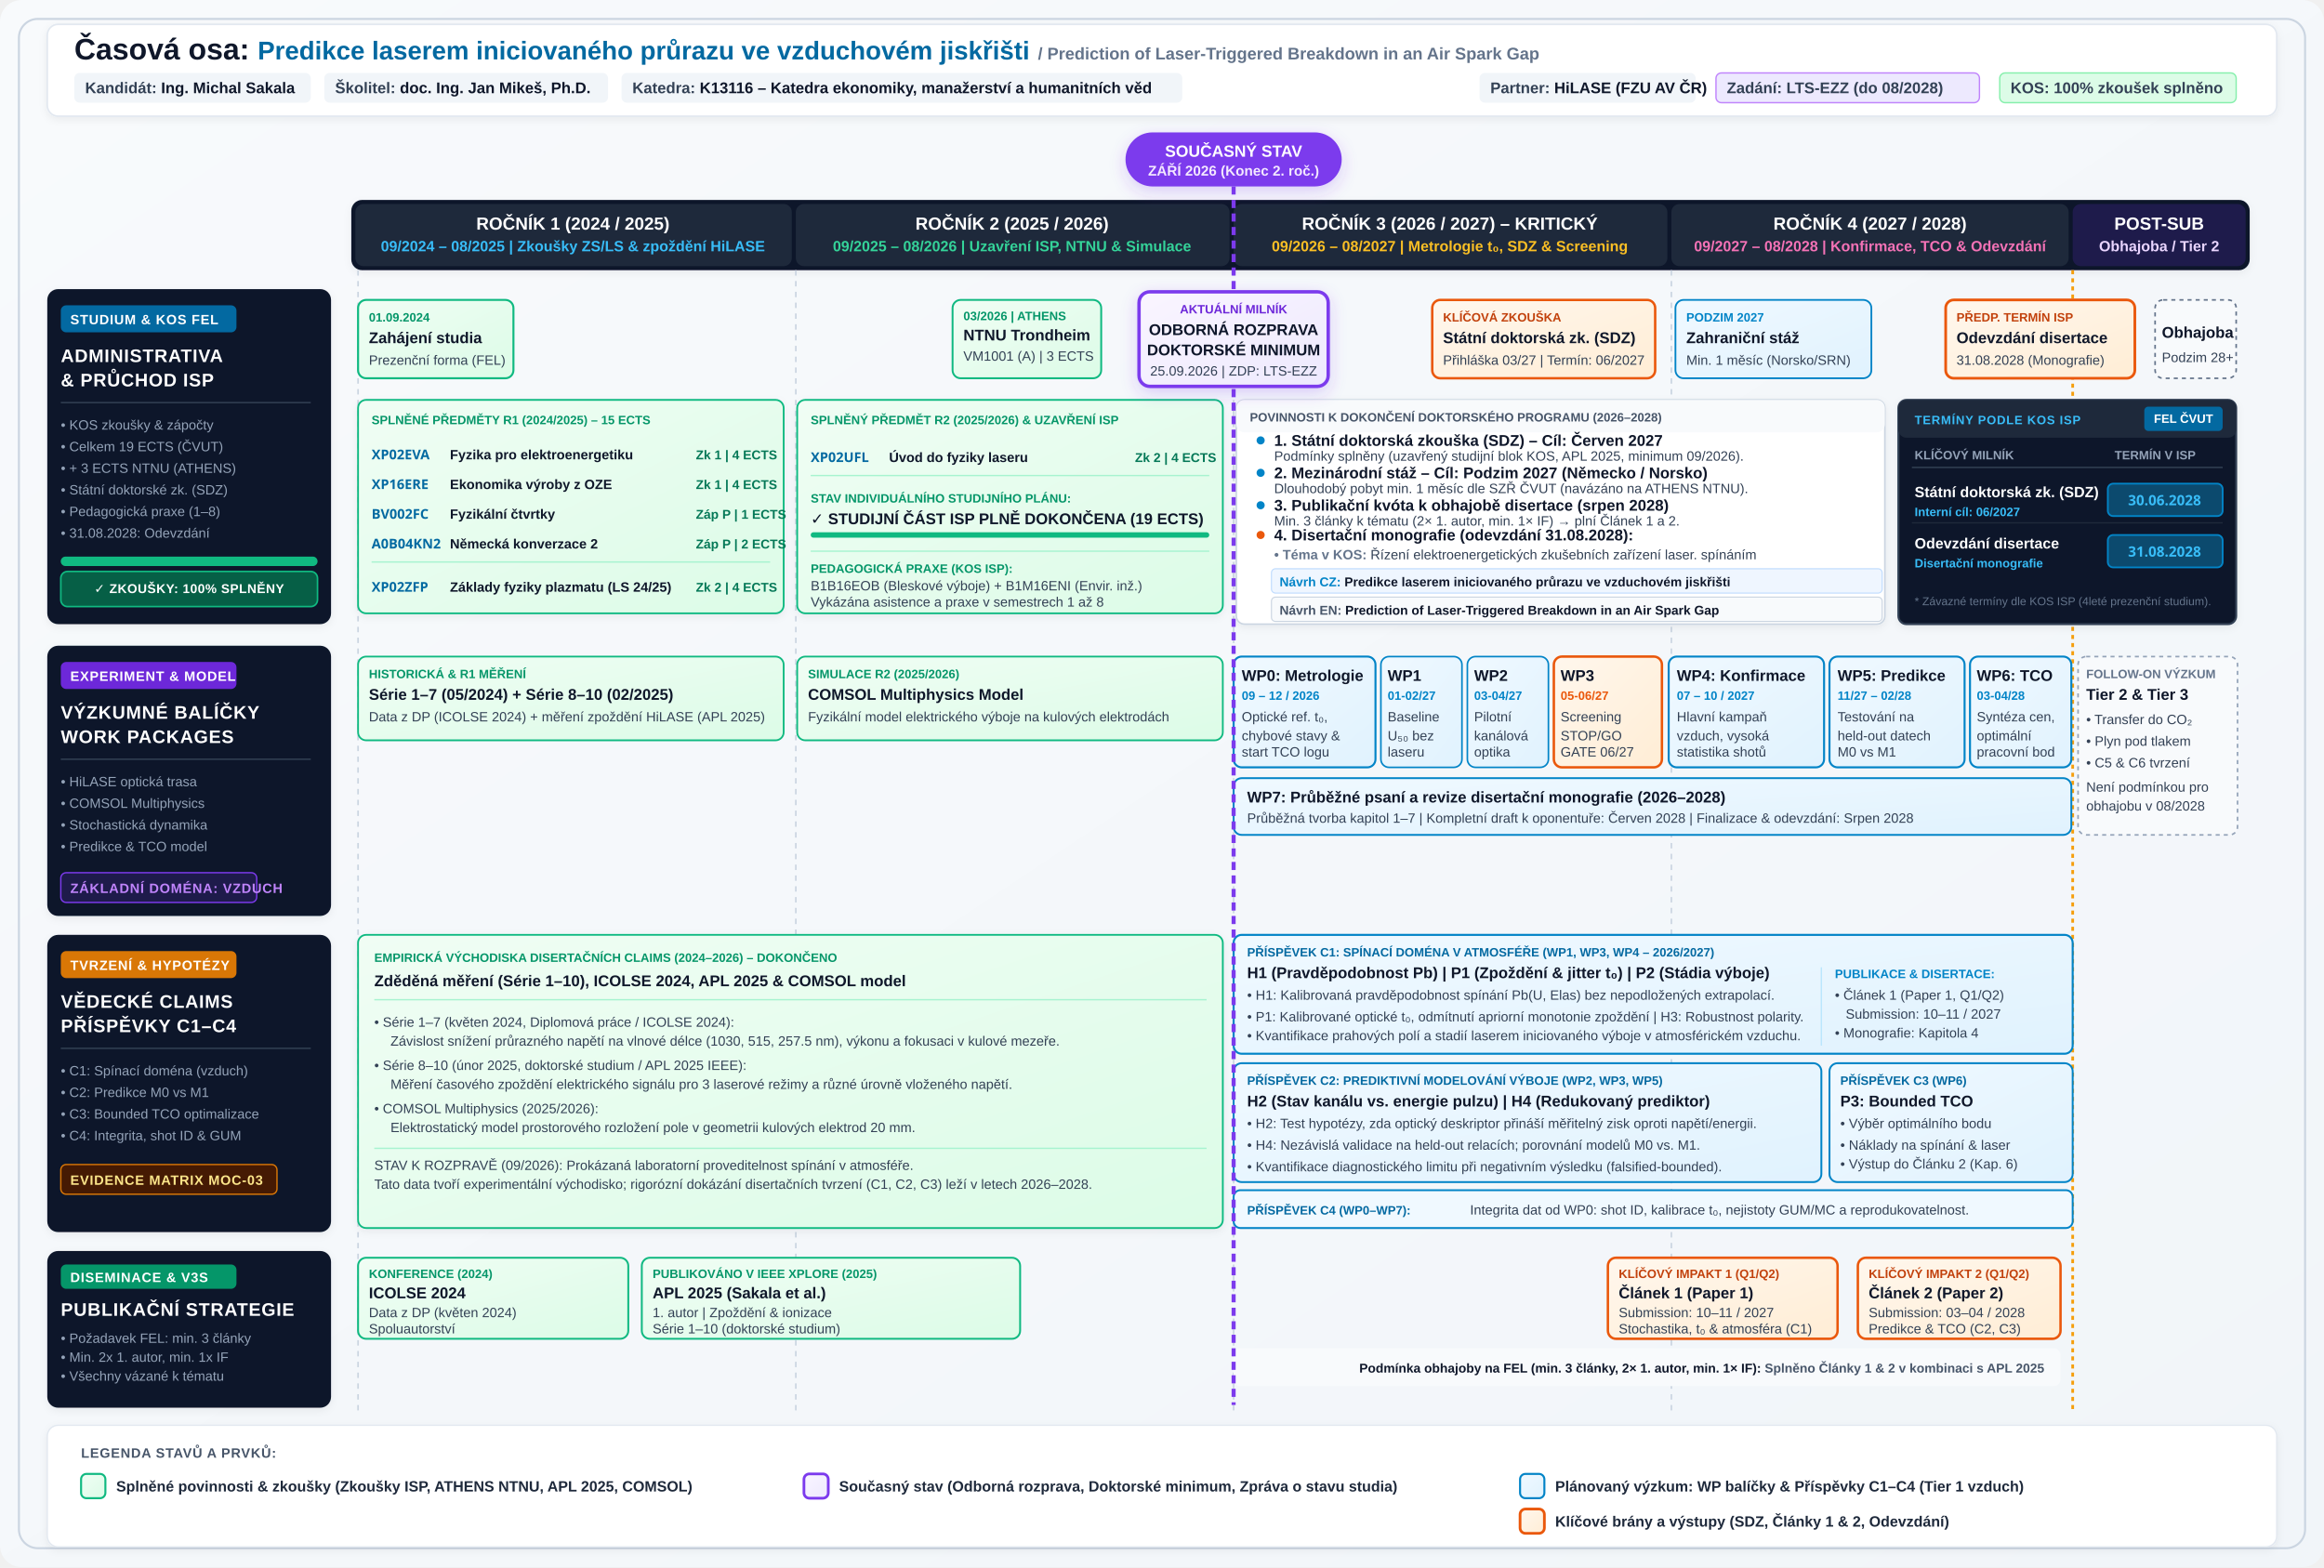
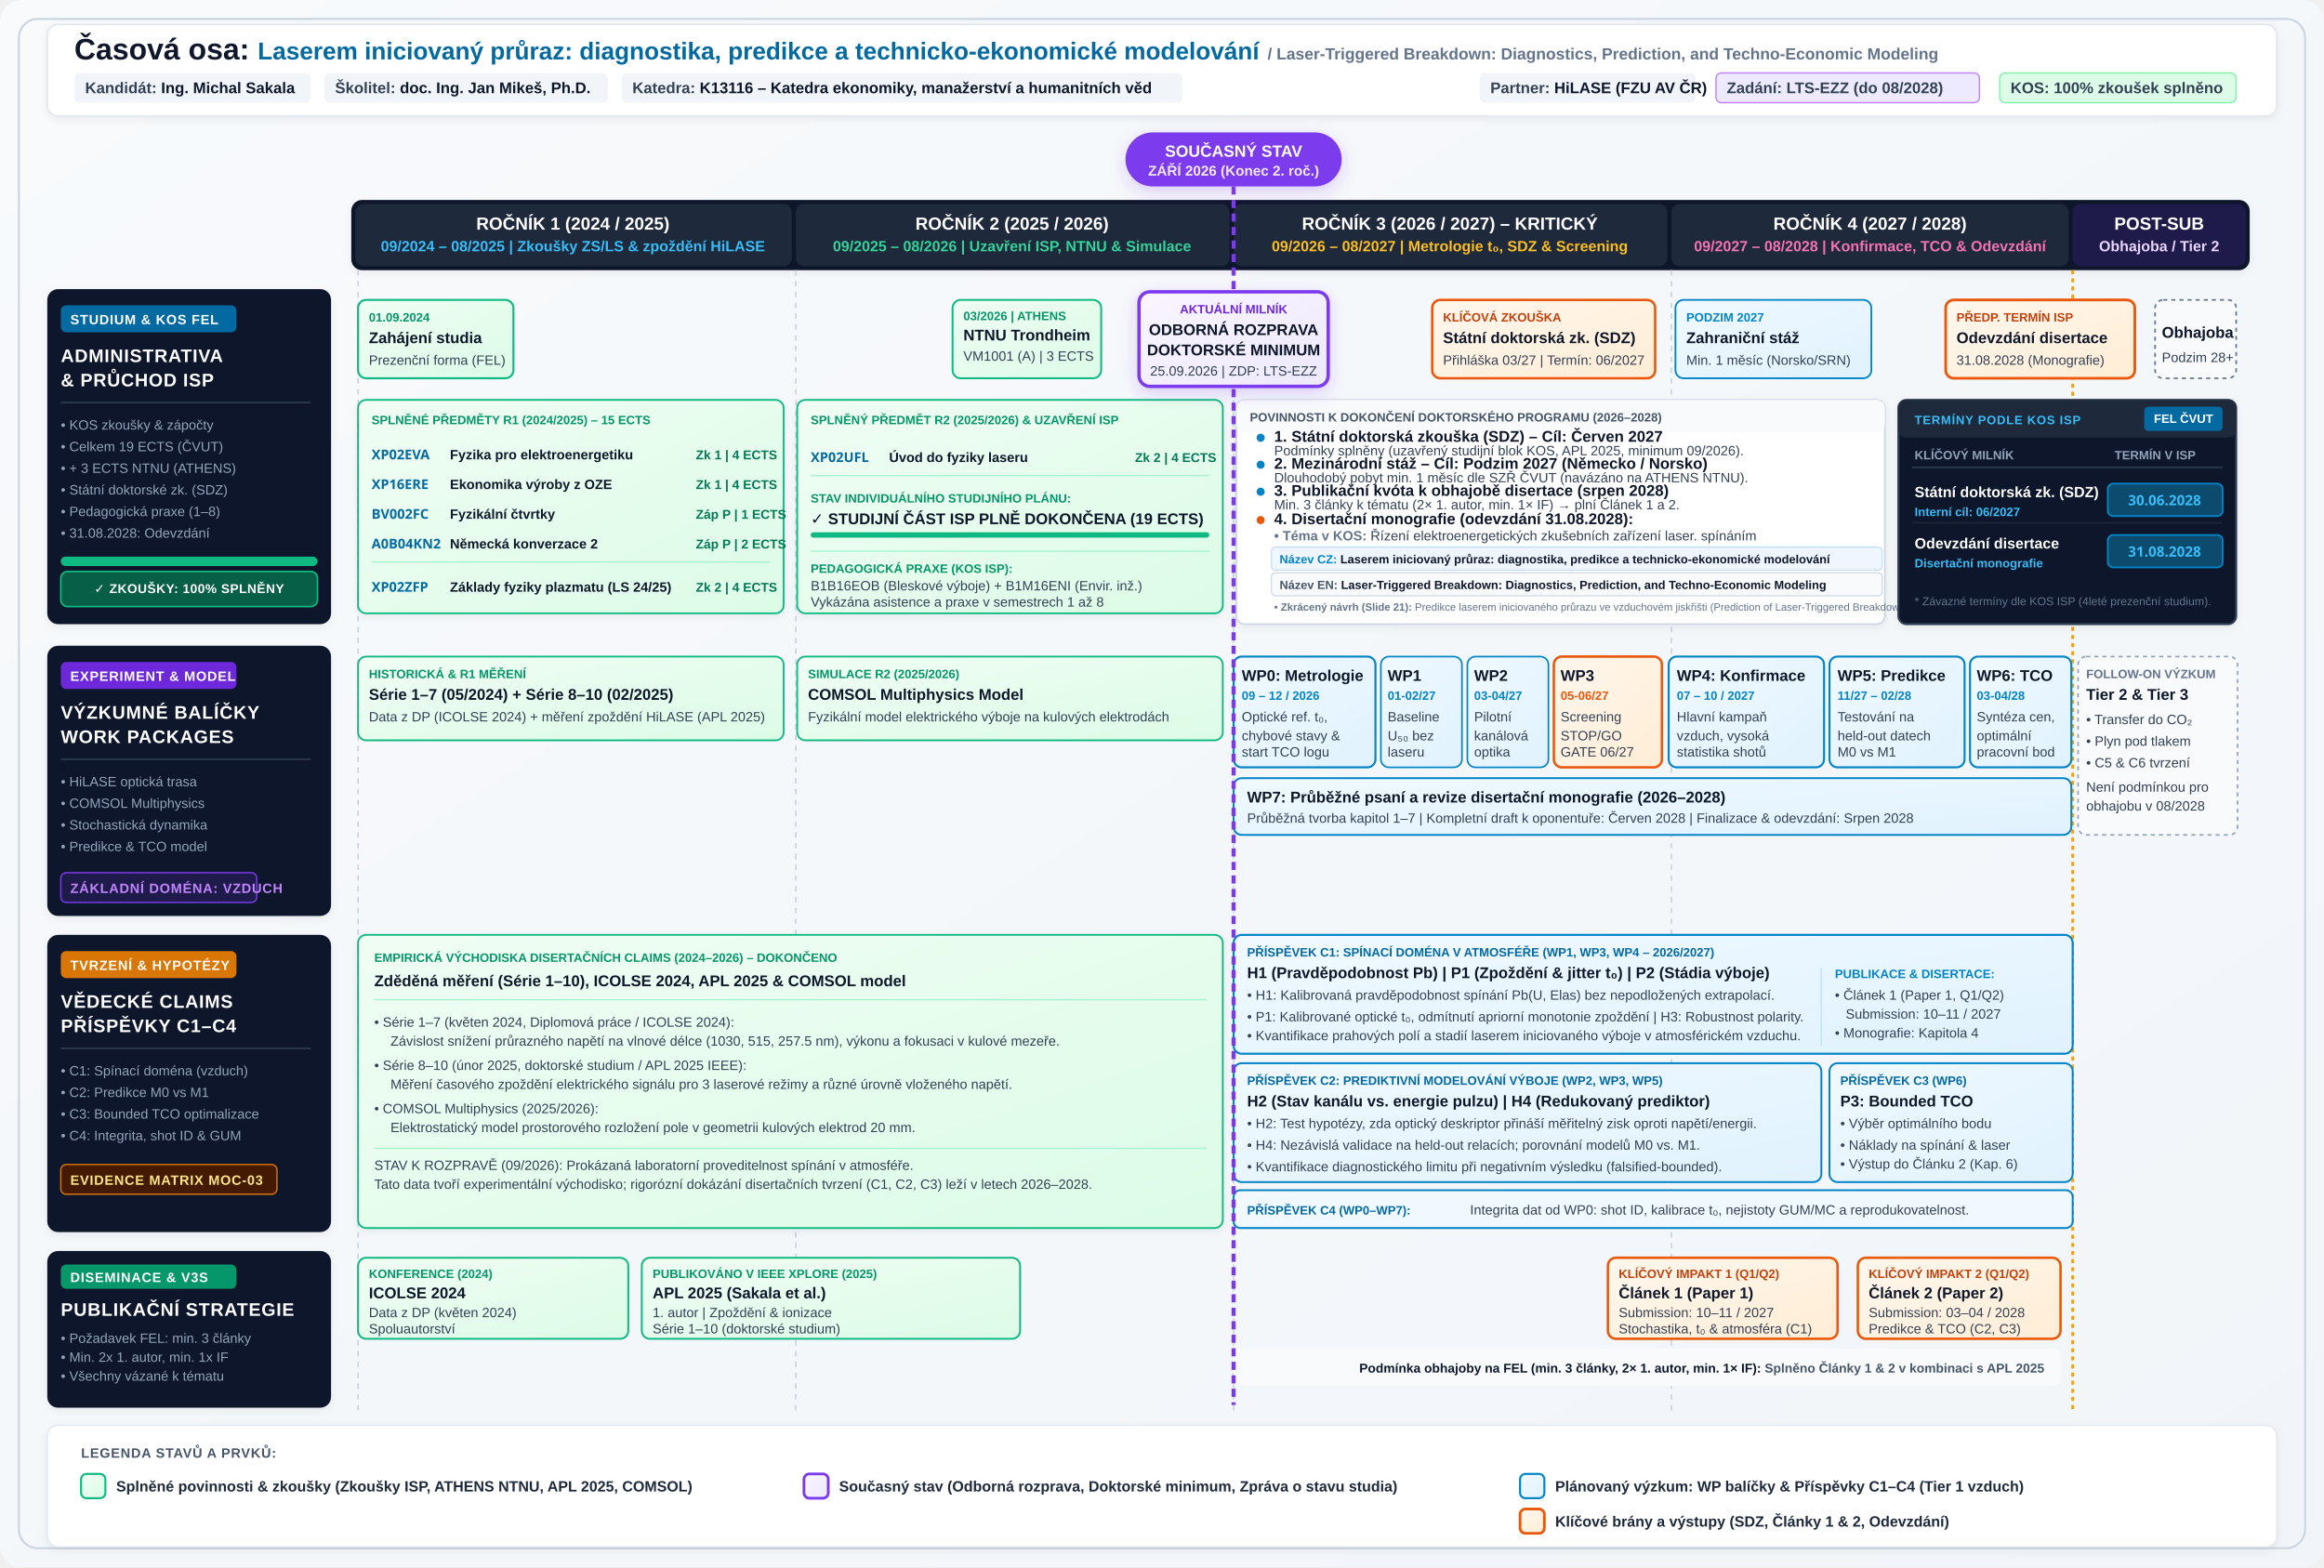
<svg xmlns="http://www.w3.org/2000/svg" viewBox="0 0 1720 1160" width="1720" height="1160">
  <defs>
    <style>
      .main-title { font-family: 'Segoe UI', Arial, sans-serif; font-weight: 800; font-size: 22px; fill: #0f172a; }
      .main-sub { font-family: 'Segoe UI', Arial, sans-serif; font-weight: 600; font-size: 11.5px; fill: #334155; }
      .badge-text { font-family: 'Segoe UI', Arial, sans-serif; font-weight: 700; font-size: 11px; fill: #1e293b; }
      
      .row-title { font-family: 'Segoe UI', Arial, sans-serif; font-weight: 800; font-size: 13.5px; fill: #ffffff; letter-spacing: 0.5px; }
      .row-tag { font-family: 'Segoe UI', Arial, sans-serif; font-weight: 700; font-size: 10px; text-transform: uppercase; letter-spacing: 0.5px; }
      .row-sub { font-family: 'Segoe UI', Arial, sans-serif; font-weight: 500; font-size: 10px; fill: #94a3b8; line-height: 1.3; }

      .axis-year { font-family: 'Segoe UI', Arial, sans-serif; font-weight: 800; font-size: 13px; fill: #ffffff; text-anchor: middle; }
      .axis-sub { font-family: 'Segoe UI', Arial, sans-serif; font-weight: 700; font-size: 11px; text-anchor: middle; }

      .card-title { font-family: 'Segoe UI', Arial, sans-serif; font-weight: 700; font-size: 11.5px; fill: #0f172a; }
      .card-desc { font-family: 'Segoe UI', Arial, sans-serif; font-weight: 500; font-size: 10px; fill: #334155; }
      .card-tag { font-family: 'Segoe UI', Arial, sans-serif; font-weight: 700; font-size: 9px; text-transform: uppercase; }
      
      .course-code { font-family: 'Consolas', 'Segoe UI', monospace; font-weight: 700; font-size: 10px; fill: #0369a1; }
      .course-name { font-family: 'Segoe UI', Arial, sans-serif; font-weight: 600; font-size: 10px; fill: #0f172a; }
      .course-grade { font-family: 'Segoe UI', Arial, sans-serif; font-weight: 700; font-size: 9.5px; fill: #047857; }
      
      .now-title { font-family: 'Segoe UI', Arial, sans-serif; font-weight: 800; font-size: 12px; fill: #ffffff; text-anchor: middle; }
      .now-sub { font-family: 'Segoe UI', Arial, sans-serif; font-weight: 700; font-size: 10.5px; fill: #f3e8ff; text-anchor: middle; }
      .legend-text { font-family: 'Segoe UI', Arial, sans-serif; font-weight: 600; font-size: 11px; fill: #1e293b; }
      .card-title-head { font-family: 'Segoe UI', Arial, sans-serif; font-weight: 700; font-size: 8.2px; fill: #0369a1; }
      .card-title-sub { font-family: 'Segoe UI', Arial, sans-serif; font-weight: 500; font-size: 7.4px; fill: #334155; }
    </style>
    <linearGradient id="bg-canvas" x1="0%" y1="0%" x2="100%" y2="100%">
      <stop offset="0%" stop-color="#f8fafc" />
      <stop offset="100%" stop-color="#f1f5f9" />
    </linearGradient>
    <linearGradient id="card-done-grad" x1="0%" y1="0%" x2="100%" y2="100%">
      <stop offset="0%" stop-color="#f0fdf4" />
      <stop offset="100%" stop-color="#dcfce7" />
    </linearGradient>
    <linearGradient id="card-blue-grad" x1="0%" y1="0%" x2="100%" y2="100%">
      <stop offset="0%" stop-color="#f0f9ff" />
      <stop offset="100%" stop-color="#e0f2fe" />
    </linearGradient>
    <linearGradient id="card-gate-grad" x1="0%" y1="0%" x2="100%" y2="100%">
      <stop offset="0%" stop-color="#fff7ed" />
      <stop offset="100%" stop-color="#ffedd5" />
    </linearGradient>
    <linearGradient id="card-orange-grad" x1="0%" y1="0%" x2="100%" y2="100%">
      <stop offset="0%" stop-color="#fff7ed" />
      <stop offset="100%" stop-color="#ffedd5" />
    </linearGradient>
    <linearGradient id="card-red-grad" x1="0%" y1="0%" x2="100%" y2="100%">
      <stop offset="0%" stop-color="#fff7ed" />
      <stop offset="100%" stop-color="#ffedd5" />
    </linearGradient>
    <linearGradient id="card-now-grad" x1="0%" y1="0%" x2="100%" y2="100%">
      <stop offset="0%" stop-color="#faf5ff" />
      <stop offset="100%" stop-color="#ede9fe" />
    </linearGradient>
    <linearGradient id="card-claim1-grad" x1="0%" y1="0%" x2="100%" y2="100%">
      <stop offset="0%" stop-color="#fefce8" />
      <stop offset="100%" stop-color="#fef9c3" />
    </linearGradient>
    <linearGradient id="card-claim2-grad" x1="0%" y1="0%" x2="100%" y2="100%">
      <stop offset="0%" stop-color="#faf5ff" />
      <stop offset="100%" stop-color="#f3e8ff" />
    </linearGradient>
    <linearGradient id="card-claim3-grad" x1="0%" y1="0%" x2="100%" y2="100%">
      <stop offset="0%" stop-color="#fdf2f8" />
      <stop offset="100%" stop-color="#fce7f3" />
    </linearGradient>
    <filter id="shadow-card" x="-3%" y="-5%" width="106%" height="114%" filterUnits="userSpaceOnUse">
      <feDropShadow dx="0" dy="2" stdDeviation="3" flood-color="#0f172a" flood-opacity="0.06" />
    </filter>
    <filter id="shadow-now" x="-6%" y="-8%" width="112%" height="120%" filterUnits="userSpaceOnUse">
      <feDropShadow dx="0" dy="4" stdDeviation="6" flood-color="#7c3aed" flood-opacity="0.22" />
    </filter>
  </defs>
  <rect width="1720" height="1160" fill="url(#bg-canvas)" rx="16" />
  <rect x="14" y="14" width="1692" height="1132" fill="none" stroke="#cbd5e1" stroke-width="1.5" rx="14" />
  <g id="Header" transform="translate(35, 18)">
    <rect width="1650" height="68" rx="8" fill="#ffffff" stroke="#e2e8f0" stroke-width="1.2" filter="url(#shadow-card)" />
-     <text class="main-title" x="20" y="26">Časová osa: <tspan fill="#0369a1" font-size="19px">Predikce laserem iniciovaného průrazu ve vzduchovém jiskřišti</tspan>
-       <tspan fill="#64748b" font-size="12.5px" font-weight="600">/ Prediction of Laser-Triggered Breakdown in an Air Spark Gap</tspan>
+     <text class="main-title" x="20" y="26">Časová osa: <tspan fill="#0369a1" font-size="18px">Laserem iniciovaný průraz: diagnostika, predikce a technicko-ekonomické modelování</tspan>
+       <tspan fill="#64748b" font-size="12px" font-weight="600">/ Laser-Triggered Breakdown: Diagnostics, Prediction, and Techno-Economic Modeling</tspan>
    </text>
    <g transform="translate(20, 36)">
      <rect x="0" y="0" width="175" height="22" rx="4" fill="#f1f5f9" />
      <text class="main-sub" x="8" y="15">Kandidát: <tspan font-weight="800" fill="#0f172a">Ing. Michal Sakala</tspan>
      </text>
      <rect x="185" y="0" width="210" height="22" rx="4" fill="#f1f5f9" />
      <text class="main-sub" x="193" y="15">Školitel: <tspan font-weight="800" fill="#0f172a">doc. Ing. Jan Mikeš, Ph.D.</tspan>
      </text>
      <rect x="405" y="0" width="415" height="22" rx="4" fill="#f1f5f9" />
      <text class="main-sub" x="413" y="15">Katedra: <tspan font-weight="700" fill="#0f172a">K13116 – Katedra ekonomiky, manažerství a humanitních věd</tspan>
      </text>
      <rect x="1040" y="0" width="160" height="22" rx="4" fill="#f1f5f9" />
      <text class="main-sub" x="1048" y="15">Partner: <tspan font-weight="700" fill="#0f172a">HiLASE (FZU AV ČR)</tspan>
      </text>
      <rect x="1215" y="0" width="195" height="22" rx="4" fill="#ede9fe" stroke="#c084fc" />
      <text class="main-sub" x="1223" y="15" fill="#6b21a8">Zadání: <tspan font-weight="800">LTS-EZZ (do 08/2028)</tspan>
      </text>
      <rect x="1425" y="0" width="175" height="22" rx="4" fill="#dcfce7" stroke="#86efac" />
      <text class="main-sub" x="1433" y="15" fill="#15803d">KOS: <tspan font-weight="800">100% zkoušek splněno</tspan>
      </text>
    </g>
  </g>
  <g id="Axis_and_Grid">
    <rect x="260" y="148" width="1405" height="52" rx="8" fill="#0f172a" filter="url(#shadow-card)" />
    <rect x="263" y="151" width="323" height="46" rx="6" fill="#1e293b" />
    <text class="axis-year" x="424" y="170">ROČNÍK 1 (2024 / 2025)</text>
    <text class="axis-sub" x="424" y="186" fill="#38bdf8">09/2024 – 08/2025 | Zkoušky ZS/LS &amp; zpoždění HiLASE</text>
    <rect x="589" y="151" width="321" height="46" rx="6" fill="#1e293b" />
    <text class="axis-year" x="749" y="170">ROČNÍK 2 (2025 / 2026)</text>
    <text class="axis-sub" x="749" y="186" fill="#34d399">09/2025 – 08/2026 | Uzavření ISP, NTNU &amp; Simulace</text>
    <rect x="913" y="151" width="321" height="46" rx="6" fill="#1e293b" />
    <text class="axis-year" x="1073" y="170">ROČNÍK 3 (2026 / 2027) – KRITICKÝ</text>
    <text class="axis-sub" x="1073" y="186" fill="#fbbf24">09/2026 – 08/2027 | Metrologie t₀, SDZ &amp; Screening</text>
    <rect x="1237" y="151" width="294" height="46" rx="6" fill="#1e293b" />
    <text class="axis-year" x="1384" y="170">ROČNÍK 4 (2027 / 2028)</text>
    <text class="axis-sub" x="1384" y="186" fill="#f472b6">09/2027 – 08/2028 | Konfirmace, TCO &amp; Odevzdání</text>
    <rect x="1534" y="151" width="128" height="46" rx="6" fill="#1e1b4b" />
    <text class="axis-year" x="1598" y="170" fill="#c084fc">POST-SUB</text>
    <text class="axis-sub" x="1598" y="186" fill="#e9d5ff">Obhajoba / Tier 2</text>
    <line x1="265" y1="200" x2="265" y2="1045" stroke="#cbd5e1" stroke-width="1.2" stroke-dasharray="4 4" />
    <line x1="589" y1="200" x2="589" y2="1045" stroke="#cbd5e1" stroke-width="1.2" stroke-dasharray="4 4" />
    <line x1="913" y1="200" x2="913" y2="1045" stroke="#cbd5e1" stroke-width="1.2" stroke-dasharray="4 4" />
    <line x1="1237" y1="200" x2="1237" y2="1045" stroke="#cbd5e1" stroke-width="1.2" stroke-dasharray="4 4" />
    <line x1="1534" y1="200" x2="1534" y2="1045" stroke="#f59e0b" stroke-width="2" stroke-dasharray="3 3" />
  </g>
  <g id="Row_Administration_and_Courses">
    <rect x="35" y="214" width="210" height="248" rx="8" fill="#0f172a" filter="url(#shadow-card)" />
    <rect x="45" y="226" width="130" height="20" rx="4" fill="#0369a1" />
    <text class="row-tag" x="52" y="240" fill="#ffffff">STUDIUM &amp; KOS FEL</text>
    <text class="row-title" x="45" y="268">ADMINISTRATIVA</text>
    <text class="row-title" x="45" y="286">&amp; PRŮCHOD ISP</text>
    <line x1="45" y1="298" x2="230" y2="298" stroke="#334155" stroke-width="1" />
    <text class="row-sub" x="45" y="318">• KOS zkoušky &amp; zápočty</text>
    <text class="row-sub" x="45" y="334">• Celkem 19 ECTS (ČVUT)</text>
    <text class="row-sub" x="45" y="350">• + 3 ECTS NTNU (ATHENS)</text>
    <text class="row-sub" x="45" y="366">• Státní doktorské zk. (SDZ)</text>
    <text class="row-sub" x="45" y="382">• Pedagogická praxe (1–8)</text>
    <text class="row-sub" x="45" y="398">• 31.08.2028: Odevzdání</text>
    <g transform="translate(45, 412)">
      <rect x="0" y="0" width="190" height="7" rx="3.5" fill="#1e293b" />
      <rect x="0" y="0" width="190" height="7" rx="3.5" fill="#10b981" />
      <rect x="0" y="11" width="190" height="26" rx="5" fill="#065f46" stroke="#10b981" stroke-width="1.2" />
      <text font-family="'Segoe UI', Arial, sans-serif" font-weight="800" font-size="9.5px" fill="#ffffff" x="95" y="27" text-anchor="middle" letter-spacing="0.3px">✓ ZKOUŠKY: 100% SPLNĚNY</text>
    </g>
    <g transform="translate(265, 222)">
      <rect width="115" height="58" rx="6" fill="url(#card-done-grad)" stroke="#10b981" stroke-width="1.5" />
      <text class="card-tag" x="8" y="16" fill="#059669">01.09.2024</text>
      <text class="card-title" x="8" y="32" fill="#065f46">Zahájení studia</text>
      <text class="card-desc" x="8" y="48">Prezenční forma (FEL)</text>
    </g>
    <g transform="translate(705, 222)">
      <rect width="110" height="58" rx="6" fill="url(#card-done-grad)" stroke="#10b981" stroke-width="1.4" />
      <text class="card-tag" x="8" y="15" fill="#059669">03/2026 | ATHENS</text>
      <text class="card-title" x="8" y="30" fill="#065f46" font-size="10.5px">NTNU Trondheim</text>
      <text class="card-desc" x="8" y="45" font-size="9.5px">VM1001 (A) | 3 ECTS</text>
    </g>
    <g transform="translate(1060, 222)">
      <rect width="165" height="58" rx="6" fill="url(#card-orange-grad)" stroke="#ea580c" stroke-width="1.8" />
      <text class="card-tag" x="8" y="16" fill="#c2410c">KLÍČOVÁ ZKOUŠKA</text>
      <text class="card-title" x="8" y="32" fill="#9a3412">Státní doktorská zk. (SDZ)</text>
      <text class="card-desc" x="8" y="48">Přihláška 03/27 | Termín: 06/2027</text>
    </g>
    <g transform="translate(1240, 222)">
      <rect width="145" height="58" rx="6" fill="url(#card-blue-grad)" stroke="#0284c7" stroke-width="1.3" />
      <text class="card-tag" x="8" y="16" fill="#0284c7">PODZIM 2027</text>
      <text class="card-title" x="8" y="32" fill="#0369a1">Zahraniční stáž</text>
      <text class="card-desc" x="8" y="48">Min. 1 měsíc (Norsko/SRN)</text>
    </g>
    <g transform="translate(1440, 222)">
      <rect width="140" height="58" rx="6" fill="url(#card-orange-grad)" stroke="#ea580c" stroke-width="2" />
      <text class="card-tag" x="8" y="16" fill="#c2410c">PŘEDP. TERMÍN ISP</text>
      <text class="card-title" x="8" y="32" fill="#9a3412">Odevzdání disertace</text>
      <text class="card-desc" x="8" y="48">31.08.2028 (Monografie)</text>
    </g>
    <g transform="translate(1595, 222)">
      <rect width="60" height="58" rx="6" fill="#f8fafc" stroke="#64748b" stroke-width="1.2" stroke-dasharray="3 3" />
      <text class="card-title" x="5" y="28" fill="#334155">Obhajoba</text>
      <text class="card-desc" x="5" y="46">Podzim 28+</text>
    </g>
    <g transform="translate(265, 296)">
      <rect width="315" height="158" rx="6" fill="url(#card-done-grad)" stroke="#10b981" stroke-width="1.3" filter="url(#shadow-card)" />
      <text class="card-tag" x="10" y="18" fill="#059669">SPLNĚNÉ PŘEDMĚTY R1 (2024/2025) – 15 ECTS</text>
      <g transform="translate(10, 34)">
        <text class="course-code" x="0" y="10" fill="#065f46">XP02EVA</text>
        <text class="course-name" x="58" y="10" fill="#064e3b">Fyzika pro elektroenergetiku</text>
        <text class="course-grade" x="240" y="10" fill="#047857">Zk 1 | 4 ECTS</text>
      </g>
      <g transform="translate(10, 56)">
        <text class="course-code" x="0" y="10" fill="#065f46">XP16ERE</text>
        <text class="course-name" x="58" y="10" fill="#064e3b">Ekonomika výroby z OZE</text>
        <text class="course-grade" x="240" y="10" fill="#047857">Zk 1 | 4 ECTS</text>
      </g>
      <g transform="translate(10, 78)">
        <text class="course-code" x="0" y="10" fill="#065f46">BV002FC</text>
        <text class="course-name" x="58" y="10" fill="#064e3b">Fyzikální čtvrtky</text>
        <text class="course-grade" x="240" y="10" fill="#047857">Záp P | 1 ECTS</text>
      </g>
      <g transform="translate(10, 100)">
        <text class="course-code" x="0" y="10" fill="#065f46">A0B04KN2</text>
        <text class="course-name" x="58" y="10" fill="#064e3b">Německá konverzace 2</text>
        <text class="course-grade" x="240" y="10" fill="#047857">Záp P | 2 ECTS</text>
      </g>
      <line x1="10" y1="120" x2="305" y2="120" stroke="#a7f3d0" stroke-width="1" />
      <g transform="translate(10, 132)">
        <text class="course-code" x="0" y="10" fill="#065f46">XP02ZFP</text>
        <text class="course-name" x="58" y="10" fill="#064e3b">Základy fyziky plazmatu (LS 24/25)</text>
        <text class="course-grade" x="240" y="10" fill="#047857">Zk 2 | 4 ECTS</text>
      </g>
    </g>
    <g transform="translate(590, 296)">
      <rect width="315" height="158" rx="6" fill="url(#card-done-grad)" stroke="#10b981" stroke-width="1.3" filter="url(#shadow-card)" />
      <text class="card-tag" x="10" y="18" fill="#059669">SPLNĚNÝ PŘEDMĚT R2 (2025/2026) &amp; UZAVŘENÍ ISP</text>
      <g transform="translate(10, 36)">
        <text class="course-code" x="0" y="10" fill="#065f46">XP02UFL</text>
        <text class="course-name" x="58" y="10" fill="#064e3b">Úvod do fyziky laseru</text>
        <text class="course-grade" x="240" y="10" fill="#047857">Zk 2 | 4 ECTS</text>
      </g>
      <line x1="10" y1="56" x2="305" y2="56" stroke="#a7f3d0" stroke-width="1" />
      <g transform="translate(10, 64)">
        <text class="card-tag" x="0" y="12" fill="#059669">STAV INDIVIDUÁLNÍHO STUDIJNÍHO PLÁNU:</text>
        <text class="card-title" x="0" y="28" fill="#065f46" font-size="11px">✓ STUDIJNÍ ČÁST ISP PLNĚ DOKONČENA (19 ECTS)</text>
        <rect x="0" y="34" width="295" height="4" rx="2" fill="#10b981" />
      </g>
      <line x1="10" y1="112" x2="305" y2="112" stroke="#a7f3d0" stroke-width="1" />
      <g transform="translate(10, 118)">
        <text class="card-tag" x="0" y="10" fill="#059669">PEDAGOGICKÁ PRAXE (KOS ISP):</text>
        <text class="card-desc" x="0" y="23" fill="#064e3b">B1B16EOB (Bleskové výboje) + B1M16ENI (Envir. inž.)</text>
        <text class="card-desc" x="0" y="35" fill="#059669" font-weight="600">Vykázána asistence a praxe v semestrech 1 až 8</text>
      </g>
    </g>
    <g transform="translate(915, 296)">
      <rect width="480" height="166" rx="6" fill="#ffffff" stroke="#cbd5e1" stroke-width="1.2" filter="url(#shadow-card)" />
      <rect x="0" y="0" width="480" height="24" rx="6" fill="#f8fafc" />
      <text class="card-tag" x="10" y="16" fill="#475569">POVINNOSTI K DOKONČENÍ DOKTORSKÉHO PROGRAMU (2026–2028)</text>
-       <g transform="translate(12, 26)">
+       <g transform="translate(12, 24)">
        <circle cx="6" cy="4" r="3" fill="#0284c7" />
-         <text class="card-title" x="16" y="8" fill="#1e293b">1. Státní doktorská zkouška (SDZ) – Cíl: Červen 2027</text>
-         <text class="card-desc" x="16" y="19">Podmínky splněny (uzavřený studijní blok KOS, APL 2025, minimum 09/2026).</text>
-         <circle cx="6" cy="28" r="3" fill="#0284c7" />
-         <text class="card-title" x="16" y="32" fill="#1e293b">2. Mezinárodní stáž – Cíl: Podzim 2027 (Německo / Norsko)</text>
-         <text class="card-desc" x="16" y="43">Dlouhodobý pobyt min. 1 měsíc dle SZŘ ČVUT (navázáno na ATHENS NTNU).</text>
-         <circle cx="6" cy="52" r="3" fill="#0284c7" />
-         <text class="card-title" x="16" y="56" fill="#1e293b">3. Publikační kvóta k obhajobě disertace (srpen 2028)</text>
-         <text class="card-desc" x="16" y="67">Min. 3 články k tématu (2× 1. autor, min. 1× IF) → plní Článek 1 a 2.</text>
-         <circle cx="6" cy="74" r="3" fill="#ea580c" />
-         <text class="card-title" x="16" y="78" fill="#0f172a">4. Disertační monografie (odevzdání 31.08.2028):</text>
-         <text class="card-desc" x="16" y="92" font-size="9px">
+         <text class="card-title" x="16" y="7" fill="#1e293b">1. Státní doktorská zkouška (SDZ) – Cíl: Červen 2027</text>
+         <text class="card-desc" x="16" y="17">Podmínky splněny (uzavřený studijní blok KOS, APL 2025, minimum 09/2026).</text>
+         <circle cx="6" cy="24" r="3" fill="#0284c7" />
+         <text class="card-title" x="16" y="27" fill="#1e293b">2. Mezinárodní stáž – Cíl: Podzim 2027 (Německo / Norsko)</text>
+         <text class="card-desc" x="16" y="37">Dlouhodobý pobyt min. 1 měsíc dle SZŘ ČVUT (navázáno na ATHENS NTNU).</text>
+         <circle cx="6" cy="44" r="3" fill="#0284c7" />
+         <text class="card-title" x="16" y="47" fill="#1e293b">3. Publikační kvóta k obhajobě disertace (srpen 2028)</text>
+         <text class="card-desc" x="16" y="57">Min. 3 články k tématu (2× 1. autor, min. 1× IF) → plní Článek 1 a 2.</text>
+         <circle cx="6" cy="65" r="3" fill="#ea580c" />
+         <text class="card-title" x="16" y="68" fill="#0f172a">4. Disertační monografie (odevzdání 31.08.2028):</text>
+         <text class="card-desc" x="16" y="80" font-size="8.8px">
          <tspan font-weight="700" fill="#64748b">• Téma v KOS:</tspan> Řízení elektroenergetických zkušebních zařízení laser. spínáním</text>
-         <rect x="14" y="99" width="452" height="18" rx="3" fill="#eff6ff" stroke="#bfdbfe" stroke-width="0.8" />
-         <text x="20" y="112" font-family="'Segoe UI', Arial, sans-serif" font-size="9.5px">
-           <tspan font-weight="800" fill="#0284c7">Návrh CZ:</tspan>
-           <tspan font-weight="700" fill="#0f172a">Predikce laserem iniciovaného průrazu ve vzduchovém jiskřišti</tspan>
+         <rect x="14" y="85" width="452" height="17" rx="3" fill="#eff6ff" stroke="#bfdbfe" stroke-width="0.8" />
+         <text x="20" y="97" font-family="'Segoe UI', Arial, sans-serif" font-size="8.8px">
+           <tspan font-weight="800" fill="#0284c7">Název CZ:</tspan>
+           <tspan font-weight="700" fill="#0f172a">Laserem iniciovaný průraz: diagnostika, predikce a technicko-ekonomické modelování</tspan>
        </text>
-         <rect x="14" y="120" width="452" height="18" rx="3" fill="#f8fafc" stroke="#cbd5e1" stroke-width="0.8" />
-         <text x="20" y="133" font-family="'Segoe UI', Arial, sans-serif" font-size="9.5px">
-           <tspan font-weight="800" fill="#475569">Návrh EN:</tspan>
-           <tspan font-weight="700" fill="#0f172a">Prediction of Laser-Triggered Breakdown in an Air Spark Gap</tspan>
+         <rect x="14" y="104" width="452" height="17" rx="3" fill="#f8fafc" stroke="#cbd5e1" stroke-width="0.8" />
+         <text x="20" y="116" font-family="'Segoe UI', Arial, sans-serif" font-size="8.8px">
+           <tspan font-weight="800" fill="#475569">Název EN:</tspan>
+           <tspan font-weight="700" fill="#0f172a">Laser-Triggered Breakdown: Diagnostics, Prediction, and Techno-Economic Modeling</tspan>
        </text>
+         <text x="16" y="132" font-family="'Segoe UI', Arial, sans-serif" font-size="7.8px" fill="#64748b">
+           <tspan font-weight="700">• Zkrácený návrh (Slide 21):</tspan> Predikce laserem iniciovaného průrazu ve vzduchovém jiskřišti (Prediction of Laser-Triggered Breakdown)</text>
      </g>
    </g>
    <g transform="translate(1405, 296)">
      <rect width="250" height="166" rx="6" fill="#0f172a" stroke="#334155" stroke-width="1.5" filter="url(#shadow-card)" />
      <rect x="0" y="0" width="250" height="28" rx="6" fill="#1e293b" />
      <text class="card-tag" x="12" y="18" fill="#38bdf8" letter-spacing="0.5px">TERMÍNY PODLE KOS ISP</text>
      <rect x="182" y="5" width="58" height="18" rx="3" fill="#0369a1" />
      <text font-family="'Segoe UI', Arial, sans-serif" font-weight="800" font-size="9px" fill="#ffffff" x="211" y="17" text-anchor="middle">FEL ČVUT</text>
      <text font-family="'Segoe UI', Arial, sans-serif" font-weight="700" font-size="9px" fill="#94a3b8" x="12" y="44">KLÍČOVÝ MILNÍK</text>
      <text font-family="'Segoe UI', Arial, sans-serif" font-weight="700" font-size="9px" fill="#94a3b8" x="160" y="44">TERMÍN V ISP</text>
      <line x1="10" y1="50" x2="240" y2="50" stroke="#334155" stroke-width="1" />
      <g transform="translate(10, 58)">
        <text font-family="'Segoe UI', Arial, sans-serif" font-weight="700" font-size="11px" fill="#ffffff" x="2" y="14">Státní doktorská zk. (SDZ)</text>
        <text font-family="'Segoe UI', Arial, sans-serif" font-weight="600" font-size="9px" fill="#38bdf8" x="2" y="28">Interní cíl: 06/2027</text>
        <rect x="145" y="4" width="85" height="24" rx="4" fill="#0c4a6e" stroke="#0284c7" stroke-width="1.3" />
        <text font-family="'Consolas', 'Segoe UI', monospace" font-weight="800" font-size="10.5px" fill="#38bdf8" x="187" y="20" text-anchor="middle">30.06.2028</text>
      </g>
      <line x1="10" y1="91" x2="240" y2="91" stroke="#1e293b" stroke-width="1" />
      <g transform="translate(10, 96)">
        <text font-family="'Segoe UI', Arial, sans-serif" font-weight="700" font-size="11px" fill="#ffffff" x="2" y="14">Odevzdání disertace</text>
        <text font-family="'Segoe UI', Arial, sans-serif" font-weight="600" font-size="9px" fill="#38bdf8" x="2" y="28">Disertační monografie</text>
        <rect x="145" y="4" width="85" height="24" rx="4" fill="#0c4a6e" stroke="#0284c7" stroke-width="1.3" />
        <text font-family="'Consolas', 'Segoe UI', monospace" font-weight="800" font-size="10.5px" fill="#38bdf8" x="187" y="20" text-anchor="middle">31.08.2028</text>
      </g>
      <text font-family="'Segoe UI', Arial, sans-serif" font-weight="500" font-size="8.5px" fill="#64748b" x="12" y="152">* Závazné termíny dle KOS ISP (4leté prezenční studium).</text>
    </g>
  </g>
  <g id="Row_WorkPackages">
    <rect x="35" y="478" width="210" height="200" rx="8" fill="#0f172a" filter="url(#shadow-card)" />
    <rect x="45" y="490" width="130" height="20" rx="4" fill="#6d28d9" />
    <text class="row-tag" x="52" y="504" fill="#ffffff">EXPERIMENT &amp; MODEL</text>
    <text class="row-title" x="45" y="532">VÝZKUMNÉ BALÍČKY</text>
    <text class="row-title" x="45" y="550">WORK PACKAGES</text>
    <line x1="45" y1="562" x2="230" y2="562" stroke="#334155" stroke-width="1" />
    <text class="row-sub" x="45" y="582">• HiLASE optická trasa</text>
    <text class="row-sub" x="45" y="598">• COMSOL Multiphysics</text>
    <text class="row-sub" x="45" y="614">• Stochastická dynamika</text>
    <text class="row-sub" x="45" y="630">• Predikce &amp; TCO model</text>
    <rect x="45" y="646" width="145" height="22" rx="4" fill="#1e1b4b" stroke="#7c3aed" />
    <text class="row-tag" x="52" y="661" fill="#c084fc">ZÁKLADNÍ DOMÉNA: VZDUCH</text>
    <g transform="translate(265, 486)">
      <rect width="315" height="62" rx="6" fill="url(#card-done-grad)" stroke="#10b981" stroke-width="1.3" />
      <text class="card-tag" x="8" y="16" fill="#059669">HISTORICKÁ &amp; R1 MĚŘENÍ</text>
      <text class="card-title" x="8" y="32" fill="#065f46">Série 1–7 (05/2024) + Série 8–10 (02/2025)</text>
      <text class="card-desc" x="8" y="48">Data z DP (ICOLSE 2024) + měření zpoždění HiLASE (APL 2025)</text>
    </g>
    <g transform="translate(590, 486)">
      <rect width="315" height="62" rx="6" fill="url(#card-done-grad)" stroke="#10b981" stroke-width="1.3" />
      <text class="card-tag" x="8" y="16" fill="#059669">SIMULACE R2 (2025/2026)</text>
      <text class="card-title" x="8" y="32" fill="#065f46">COMSOL Multiphysics Model</text>
      <text class="card-desc" x="8" y="48">Fyzikální model elektrického výboje na kulových elektrodách</text>
    </g>
    <g transform="translate(913, 486)">
      <rect width="105" height="82" rx="6" fill="url(#card-blue-grad)" stroke="#0284c7" stroke-width="1.5" />
      <text class="card-title" x="6" y="18" fill="#0369a1">WP0: Metrologie</text>
      <text class="card-tag" x="6" y="32" fill="#0284c7">09 – 12 / 2026</text>
      <text class="card-desc" x="6" y="48">Optické ref. t₀,</text>
      <text class="card-desc" x="6" y="62">chybové stavy &amp;</text>
      <text class="card-desc" x="6" y="74">start TCO logu</text>
    </g>
    <g transform="translate(1022, 486)">
      <rect width="60" height="82" rx="6" fill="url(#card-blue-grad)" stroke="#0284c7" stroke-width="1.2" />
      <text class="card-title" x="5" y="18" fill="#0369a1">WP1</text>
      <text class="card-tag" x="5" y="32" fill="#0284c7">01-02/27</text>
      <text class="card-desc" x="5" y="48">Baseline</text>
      <text class="card-desc" x="5" y="62">U₅₀ bez</text>
      <text class="card-desc" x="5" y="74">laseru</text>
    </g>
    <g transform="translate(1086, 486)">
      <rect width="60" height="82" rx="6" fill="url(#card-blue-grad)" stroke="#0284c7" stroke-width="1.2" />
      <text class="card-title" x="5" y="18" fill="#0369a1">WP2</text>
      <text class="card-tag" x="5" y="32" fill="#0284c7">03-04/27</text>
      <text class="card-desc" x="5" y="48">Pilotní</text>
      <text class="card-desc" x="5" y="62">kanálová</text>
      <text class="card-desc" x="5" y="74">optika</text>
    </g>
    <g transform="translate(1150, 486)">
      <rect width="80" height="82" rx="6" fill="url(#card-gate-grad)" stroke="#ea580c" stroke-width="1.8" />
      <text class="card-title" x="5" y="18" fill="#c2410c">WP3</text>
      <text class="card-tag" x="5" y="32" fill="#ea580c">05-06/27</text>
      <text class="card-desc" x="5" y="48">Screening</text>
      <text class="card-desc" x="5" y="62" font-weight="bold" fill="#ea580c">STOP/GO</text>
      <text class="card-desc" x="5" y="74">GATE 06/27</text>
    </g>
    <g transform="translate(1235, 486)">
      <rect width="115" height="82" rx="6" fill="url(#card-blue-grad)" stroke="#0284c7" stroke-width="1.5" />
      <text class="card-title" x="6" y="18" fill="#0369a1">WP4: Konfirmace</text>
      <text class="card-tag" x="6" y="32" fill="#0284c7">07 – 10 / 2027</text>
      <text class="card-desc" x="6" y="48">Hlavní kampaň</text>
      <text class="card-desc" x="6" y="62">vzduch, vysoká</text>
      <text class="card-desc" x="6" y="74">statistika shotů</text>
    </g>
    <g transform="translate(1354, 486)">
      <rect width="100" height="82" rx="6" fill="url(#card-blue-grad)" stroke="#0284c7" stroke-width="1.5" />
      <text class="card-title" x="6" y="18" fill="#0369a1">WP5: Predikce</text>
      <text class="card-tag" x="6" y="32" fill="#0284c7">11/27 – 02/28</text>
      <text class="card-desc" x="6" y="48">Testování na</text>
      <text class="card-desc" x="6" y="62">held-out datech</text>
      <text class="card-desc" x="6" y="74">M0 vs M1</text>
    </g>
    <g transform="translate(1458, 486)">
      <rect width="75" height="82" rx="6" fill="url(#card-blue-grad)" stroke="#0284c7" stroke-width="1.5" />
      <text class="card-title" x="5" y="18" fill="#0369a1">WP6: TCO</text>
      <text class="card-tag" x="5" y="32" fill="#0284c7">03-04/28</text>
      <text class="card-desc" x="5" y="48">Syntéza cen,</text>
      <text class="card-desc" x="5" y="62">optimální</text>
      <text class="card-desc" x="5" y="74">pracovní bod</text>
    </g>
    <g transform="translate(913, 576)">
      <rect width="620" height="42" rx="6" fill="url(#card-blue-grad)" stroke="#0284c7" stroke-width="1.4" />
      <text class="card-title" x="10" y="18" fill="#0369a1">WP7: Průběžné psaní a revize disertační monografie (2026–2028)</text>
      <text class="card-desc" x="10" y="33" fill="#0c4a6e">Průběžná tvorba kapitol 1–7 | Kompletní draft k oponentuře: Červen 2028 | Finalizace &amp; odevzdání: Srpen 2028</text>
    </g>
    <g transform="translate(1538, 486)">
      <rect width="118" height="132" rx="6" fill="#f8fafc" stroke="#94a3b8" stroke-width="1.2" stroke-dasharray="3 3" />
      <text class="card-tag" x="6" y="16" fill="#64748b">FOLLOW-ON VÝZKUM</text>
      <text class="card-title" x="6" y="32" fill="#475569">Tier 2 &amp; Tier 3</text>
      <text class="card-desc" x="6" y="50">• Transfer do CO₂</text>
      <text class="card-desc" x="6" y="66">• Plyn pod tlakem</text>
      <text class="card-desc" x="6" y="82">• C5 &amp; C6 tvrzení</text>
      <text class="card-desc" x="6" y="100" font-weight="bold" fill="#64748b">Není podmínkou pro</text>
      <text class="card-desc" x="6" y="114" font-weight="bold" fill="#64748b">obhajobu v 08/2028</text>
    </g>
  </g>
  <g id="Row_Claims">
    <rect x="35" y="692" width="210" height="220" rx="8" fill="#0f172a" filter="url(#shadow-card)" />
    <rect x="45" y="704" width="130" height="20" rx="4" fill="#d97706" />
    <text class="row-tag" x="52" y="718" fill="#ffffff">TVRZENÍ &amp; HYPOTÉZY</text>
    <text class="row-title" x="45" y="746">VĚDECKÉ CLAIMS</text>
    <text class="row-title" x="45" y="764">PŘÍSPĚVKY C1–C4</text>
    <line x1="45" y1="776" x2="230" y2="776" stroke="#334155" stroke-width="1" />
    <text class="row-sub" x="45" y="796">• C1: Spínací doména (vzduch)</text>
    <text class="row-sub" x="45" y="812">• C2: Predikce M0 vs M1</text>
    <text class="row-sub" x="45" y="828">• C3: Bounded TCO optimalizace</text>
    <text class="row-sub" x="45" y="844">• C4: Integrita, shot ID &amp; GUM</text>
    <rect x="45" y="862" width="160" height="22" rx="4" fill="#451a03" stroke="#d97706" />
    <text class="row-tag" x="52" y="877" fill="#fde68a">EVIDENCE MATRIX MOC-03</text>
    <g transform="translate(265, 692)">
      <rect width="640" height="217" rx="6" fill="url(#card-done-grad)" stroke="#10b981" stroke-width="1.3" filter="url(#shadow-card)" />
      <text class="card-tag" x="12" y="20" fill="#059669">EMPIRICKÁ VÝCHODISKA DISERTAČNÍCH CLAIMS (2024–2026) – DOKONČENO</text>
      <text class="card-title" x="12" y="38" fill="#065f46" font-size="12px">Zděděná měření (Série 1–10), ICOLSE 2024, APL 2025 &amp; COMSOL model</text>
      <line x1="12" y1="48" x2="628" y2="48" stroke="#a7f3d0" stroke-width="1" />
      <g transform="translate(12, 54)">
        <text class="card-desc" x="0" y="14" font-weight="bold" fill="#064e3b">• Série 1–7 (květen 2024, Diplomová práce / ICOLSE 2024):</text>
        <text class="card-desc" x="12" y="28">Závislost snížení průrazného napětí na vlnové délce (1030, 515, 257.5 nm), výkonu a fokusaci v kulové mezeře.</text>
        <text class="card-desc" x="0" y="46" font-weight="bold" fill="#064e3b">• Série 8–10 (únor 2025, doktorské studium / APL 2025 IEEE):</text>
        <text class="card-desc" x="12" y="60">Měření časového zpoždění elektrického signálu pro 3 laserové režimy a různé úrovně vloženého napětí.</text>
        <text class="card-desc" x="0" y="78" font-weight="bold" fill="#064e3b">• COMSOL Multiphysics (2025/2026):</text>
        <text class="card-desc" x="12" y="92">Elektrostatický model prostorového rozložení pole v geometrii kulových elektrod 20 mm.</text>
        <line x1="0" y1="104" x2="616" y2="104" stroke="#a7f3d0" stroke-width="1" />
        <text class="card-desc" x="0" y="120" font-weight="bold" fill="#047857">STAV K ROZPRAVĚ (09/2026): Prokázaná laboratorní proveditelnost spínání v atmosféře.</text>
        <text class="card-desc" x="0" y="134" fill="#065f46">Tato data tvoří experimentální východisko; rigorózní dokázání disertačních tvrzení (C1, C2, C3) leží v letech 2026–2028.</text>
      </g>
    </g>
    <g transform="translate(913, 692)">
      <rect width="621" height="88" rx="6" fill="url(#card-blue-grad)" stroke="#0284c7" stroke-width="1.5" />
      <text class="card-tag" x="10" y="16" fill="#0369a1">PŘÍSPĚVEK C1: SPÍNACÍ DOMÉNA V ATMOSFÉŘE (WP1, WP3, WP4 – 2026/2027)</text>
      <g transform="translate(10, 0)">
        <text class="card-title" x="0" y="32" fill="#0c4a6e">H1 (Pravděpodobnost Pb) | P1 (Zpoždění &amp; jitter t₀) | P2 (Stádia výboje)</text>
        <text class="card-desc" x="0" y="48">• H1: Kalibrovaná pravděpodobnost spínání Pb(U, Elas) bez nepodložených extrapolací.</text>
        <text class="card-desc" x="0" y="64">• P1: Kalibrované optické t₀, odmítnutí apriorní monotonie zpoždění | H3: Robustnost polarity.</text>
        <text class="card-desc" x="0" y="78" fill="#0369a1">• Kvantifikace prahových polí a stadií laserem iniciovaného výboje v atmosférickém vzduchu.</text>
      </g>
      <line x1="435" y1="24" x2="435" y2="82" stroke="#bae6fd" stroke-width="1" />
      <g transform="translate(445, 0)">
        <text class="card-tag" x="0" y="32" fill="#0284c7">PUBLIKACE &amp; DISERTACE:</text>
        <text class="card-desc" x="0" y="48" font-weight="bold" fill="#0369a1">• Článek 1 (Paper 1, Q1/Q2)</text>
        <text class="card-desc" x="8" y="62" fill="#0c4a6e">Submission: 10–11 / 2027</text>
        <text class="card-desc" x="0" y="76" font-weight="bold" fill="#0284c7">• Monografie: Kapitola 4</text>
      </g>
    </g>
    <g transform="translate(913, 787)">
      <rect width="435" height="88" rx="6" fill="url(#card-blue-grad)" stroke="#0284c7" stroke-width="1.4" />
      <text class="card-tag" x="10" y="16" fill="#0369a1">PŘÍSPĚVEK C2: PREDIKTIVNÍ MODELOVÁNÍ VÝBOJE (WP2, WP3, WP5)</text>
      <text class="card-title" x="10" y="32" fill="#0c4a6e">H2 (Stav kanálu vs. energie pulzu) | H4 (Redukovaný prediktor)</text>
      <text class="card-desc" x="10" y="48">• H2: Test hypotézy, zda optický deskriptor přináší měřitelný zisk oproti napětí/energii.</text>
      <text class="card-desc" x="10" y="64">• H4: Nezávislá validace na held-out relacích; porovnání modelů M0 vs. M1.</text>
      <text class="card-desc" x="10" y="80">• Kvantifikace diagnostického limitu při negativním výsledku (falsified-bounded).</text>
    </g>
    <g transform="translate(1354, 787)">
      <rect width="180" height="88" rx="6" fill="url(#card-blue-grad)" stroke="#0284c7" stroke-width="1.4" />
      <text class="card-tag" x="8" y="16" fill="#0369a1">PŘÍSPĚVEK C3 (WP6)</text>
      <text class="card-title" x="8" y="32" fill="#0c4a6e">P3: Bounded TCO</text>
      <text class="card-desc" x="8" y="48">• Výběr optimálního bodu</text>
      <text class="card-desc" x="8" y="64">• Náklady na spínání &amp; laser</text>
      <text class="card-desc" x="8" y="78">• Výstup do Článku 2 (Kap. 6)</text>
    </g>
    <g transform="translate(913, 881)">
      <rect width="621" height="28" rx="5" fill="#f0f9ff" stroke="#0284c7" stroke-width="1.4" />
      <text class="card-tag" x="10" y="18" fill="#0369a1">PŘÍSPĚVEK C4 (WP0–WP7):</text>
      <text class="card-desc" x="175" y="18" fill="#0c4a6e" font-weight="bold">Integrita dat od WP0: shot ID, kalibrace t₀, nejistoty GUM/MC a reprodukovatelnost.</text>
    </g>
  </g>
  <g id="Row_Publications">
    <rect x="35" y="926" width="210" height="116" rx="8" fill="#0f172a" filter="url(#shadow-card)" />
    <rect x="45" y="936" width="130" height="18" rx="4" fill="#059669" />
    <text class="row-tag" x="52" y="949" fill="#ffffff">DISEMINACE &amp; V3S</text>
    <text class="row-title" x="45" y="974">PUBLIKAČNÍ STRATEGIE</text>
    <text class="row-sub" x="45" y="994">• Požadavek FEL: min. 3 články</text>
    <text class="row-sub" x="45" y="1008">• Min. 2x 1. autor, min. 1x IF</text>
    <text class="row-sub" x="45" y="1022">• Všechny vázané k tématu</text>
    <g transform="translate(265, 931)">
      <rect width="200" height="60" rx="6" fill="url(#card-done-grad)" stroke="#10b981" stroke-width="1.4" />
      <text class="card-tag" x="8" y="15" fill="#059669">KONFERENCE (2024)</text>
      <text class="card-title" x="8" y="30" fill="#065f46">ICOLSE 2024</text>
      <text class="card-desc" x="8" y="44">Data z DP (květen 2024)</text>
      <text class="card-desc" x="8" y="56">Spoluautorství</text>
    </g>
    <g transform="translate(475, 931)">
      <rect width="280" height="60" rx="6" fill="url(#card-done-grad)" stroke="#10b981" stroke-width="1.4" />
      <text class="card-tag" x="8" y="15" fill="#059669">PUBLIKOVÁNO V IEEE XPLORE (2025)</text>
      <text class="card-title" x="8" y="30" fill="#065f46">APL 2025 (Sakala et al.)</text>
      <text class="card-desc" x="8" y="44">1. autor | Zpoždění &amp; ionizace</text>
      <text class="card-desc" x="8" y="56">Série 1–10 (doktorské studium)</text>
    </g>
    <g transform="translate(1190, 931)">
      <rect width="170" height="60" rx="6" fill="url(#card-orange-grad)" stroke="#ea580c" stroke-width="1.8" />
      <text class="card-tag" x="8" y="15" fill="#c2410c">KLÍČOVÝ IMPAKT 1 (Q1/Q2)</text>
      <text class="card-title" x="8" y="30" fill="#9a3412">Článek 1 (Paper 1)</text>
      <text class="card-desc" x="8" y="44">Submission: 10–11 / 2027</text>
      <text class="card-desc" x="8" y="56">Stochastika, t₀ &amp; atmosféra (C1)</text>
    </g>
    <g transform="translate(1375, 931)">
      <rect width="150" height="60" rx="6" fill="url(#card-orange-grad)" stroke="#ea580c" stroke-width="1.8" />
      <text class="card-tag" x="8" y="15" fill="#c2410c">KLÍČOVÝ IMPAKT 2 (Q1/Q2)</text>
      <text class="card-title" x="8" y="30" fill="#9a3412">Článek 2 (Paper 2)</text>
      <text class="card-desc" x="8" y="44">Submission: 03–04 / 2028</text>
      <text class="card-desc" x="8" y="56">Predikce &amp; TCO (C2, C3)</text>
    </g>
    <g transform="translate(913, 998)">
      <rect width="612" height="28" rx="5" fill="#f8fafc" stroke="none" />
      <text font-family="'Segoe UI', Arial, sans-serif" font-size="9.5px" text-anchor="end" x="600" y="18">
        <tspan font-weight="700" fill="#0f172a">Podmínka obhajoby na FEL (min. 3 články, 2× 1. autor, min. 1× IF):</tspan>
        <tspan font-weight="600" fill="#475569"> Splněno Články 1 &amp; 2 v kombinaci s APL 2025</tspan>
      </text>
    </g>
  </g>
  <g id="Current_State_Marker">
    <line x1="913" y1="138" x2="913" y2="1040" stroke="#7c3aed" stroke-width="3" stroke-dasharray="6 4" />
    <g transform="translate(833, 98)" filter="url(#shadow-now)">
      <rect width="160" height="40" rx="20" fill="#7c3aed" />
      <text class="now-title" x="80" y="18">SOUČASNÝ STAV</text>
      <text class="now-sub" x="80" y="32">ZÁŘÍ 2026 (Konec 2. roč.)</text>
    </g>
    <g transform="translate(843, 216)" filter="url(#shadow-now)">
      <rect width="140" height="70" rx="8" fill="url(#card-now-grad)" stroke="#7c3aed" stroke-width="2.5" />
      <text class="card-tag" x="70" y="16" fill="#6d28d9" text-anchor="middle">AKTUÁLNÍ MILNÍK</text>
      <text class="card-title" x="70" y="32" fill="#4c1d95" text-anchor="middle">ODBORNÁ ROZPRAVA</text>
      <text class="card-title" x="70" y="47" fill="#4c1d95" text-anchor="middle">DOKTORSKÉ MINIMUM</text>
      <text class="card-desc" x="70" y="62" fill="#5b21b6" font-weight="bold" text-anchor="middle">25.09.2026 | ZDP: LTS-EZZ</text>
    </g>
  </g>
  <g id="Legend" transform="translate(35, 1055)">
    <rect width="1650" height="90" rx="8" fill="#ffffff" stroke="#e2e8f0" filter="url(#shadow-card)" />
    <text class="row-tag" x="25" y="24" fill="#475569">LEGENDA STAVŮ A PRVKŮ:</text>
    <g transform="translate(25, 36)">
      <rect width="18" height="18" rx="4" fill="url(#card-done-grad)" stroke="#10b981" stroke-width="1.5" />
      <text class="legend-text" x="26" y="13">Splněné povinnosti &amp; zkoušky (Zkoušky ISP, ATHENS NTNU, APL 2025, COMSOL)</text>
    </g>
    <g transform="translate(560, 36)">
      <rect width="18" height="18" rx="4" fill="url(#card-now-grad)" stroke="#7c3aed" stroke-width="2" />
      <text class="legend-text" x="26" y="13">Současný stav (Odborná rozprava, Doktorské minimum, Zpráva o stavu studia)</text>
    </g>
    <g transform="translate(1090, 36)">
      <rect width="18" height="18" rx="4" fill="url(#card-blue-grad)" stroke="#0284c7" stroke-width="1.5" />
      <text class="legend-text" x="26" y="13">Plánovaný výzkum: WP balíčky &amp; Příspěvky C1–C4 (Tier 1 vzduch)</text>
    </g>
    <g transform="translate(1090, 62)">
      <rect width="18" height="18" rx="4" fill="url(#card-orange-grad)" stroke="#ea580c" stroke-width="2" />
      <text class="legend-text" x="26" y="13">Klíčové brány a výstupy (SDZ, Články 1 &amp; 2, Odevzdání)</text>
    </g>
  </g>
</svg>
